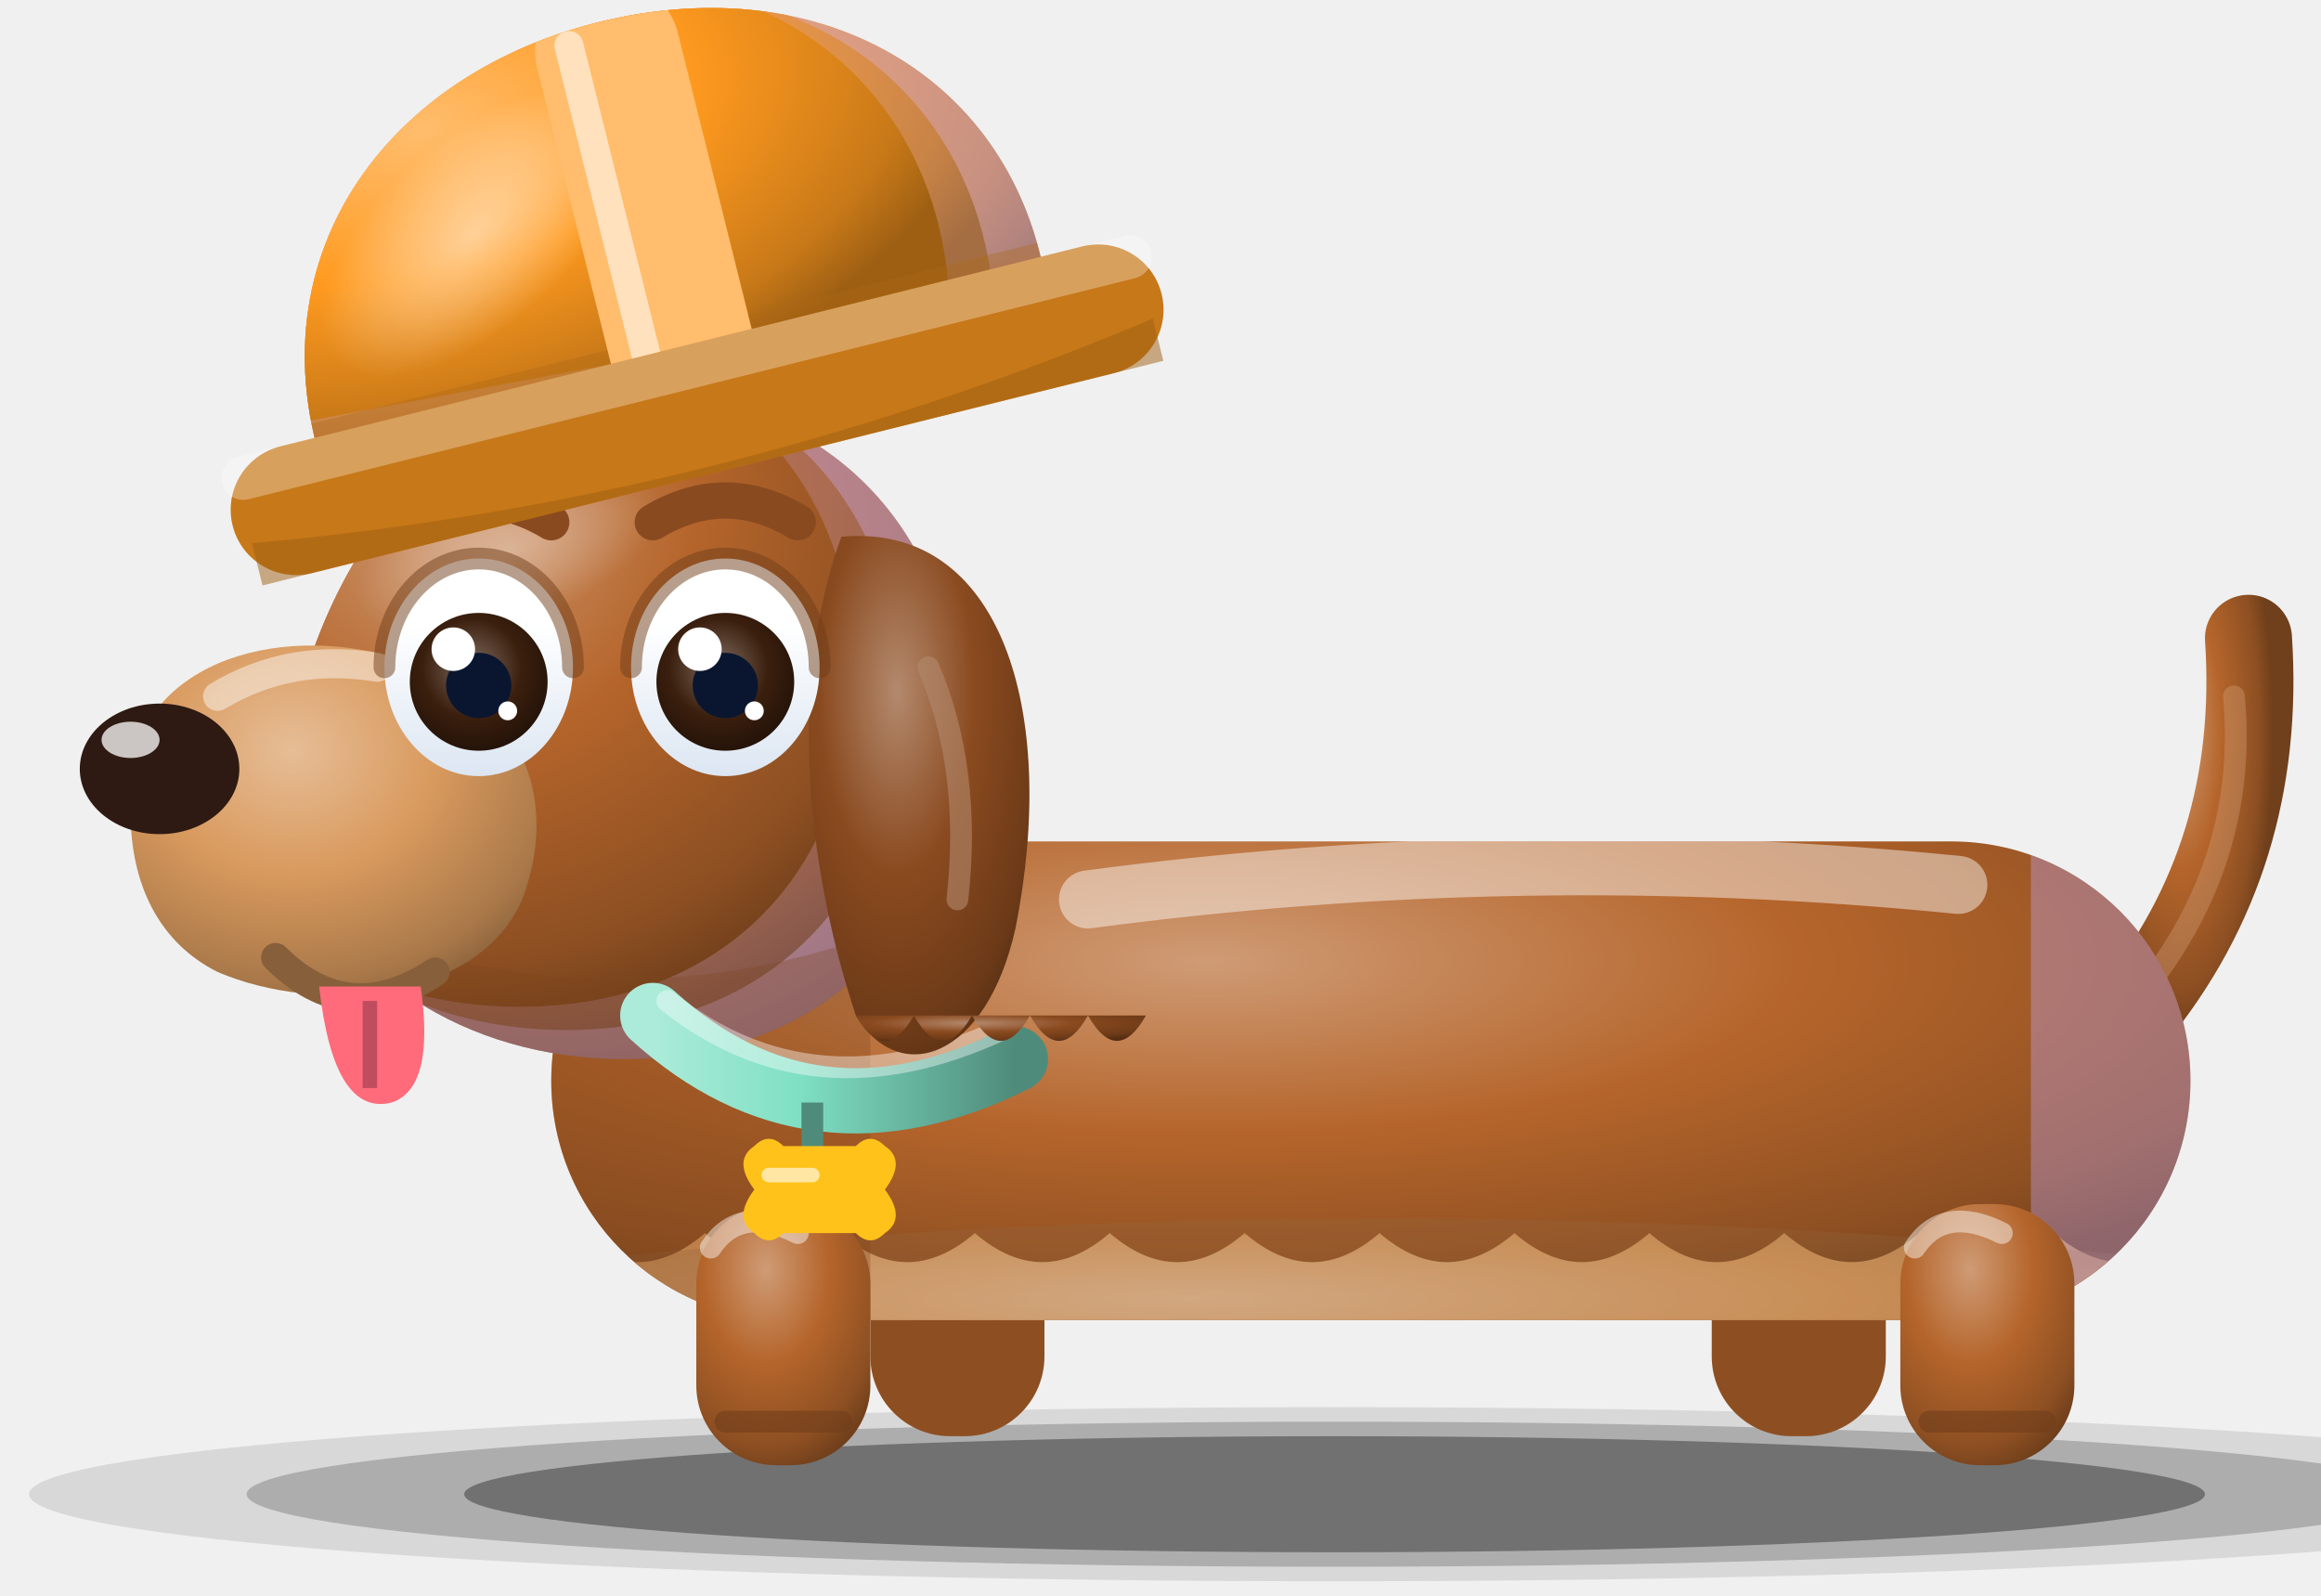
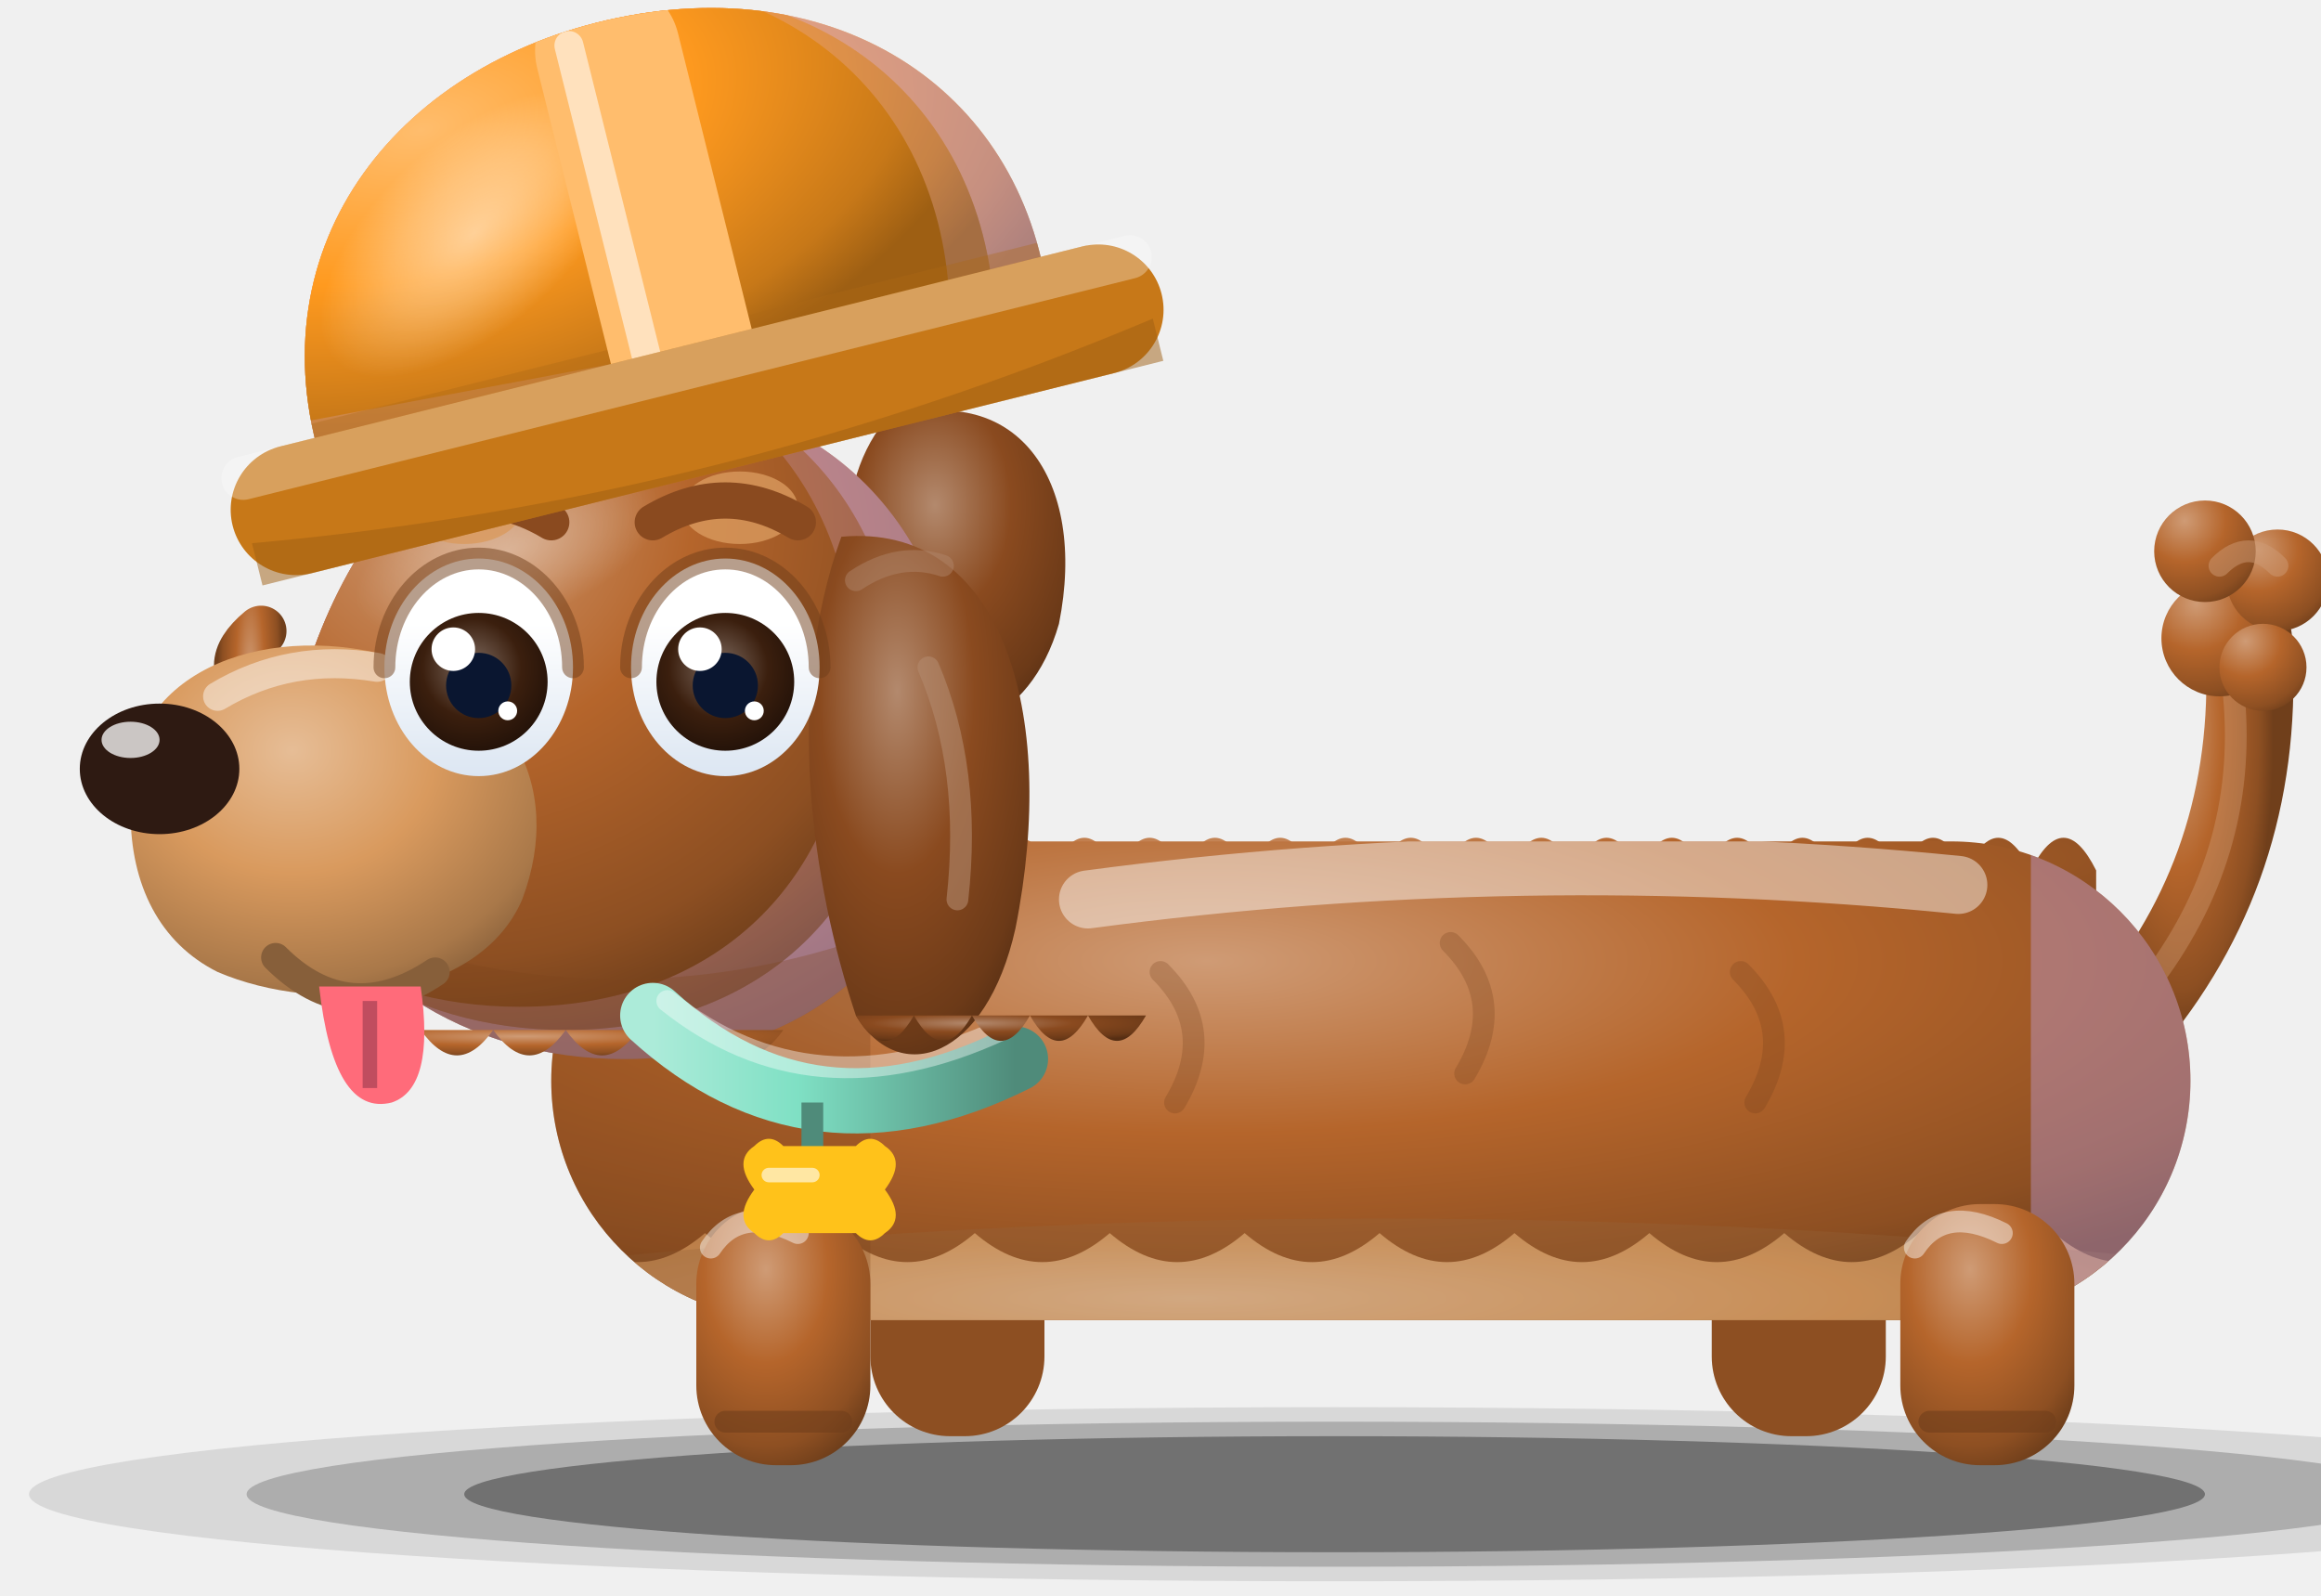
<svg xmlns="http://www.w3.org/2000/svg" viewBox="0 0 320 220" width="320" height="220">
  <defs>
    <radialGradient id="gF" cx="0.4" cy="0.25" r="0.8">
+       <stop offset="0" stop-color="#CF9B75" />
+       <stop offset=".45" stop-color="#B5652B" />
+       <stop offset=".85" stop-color="#8D4F22" />
+       <stop offset="1" stop-color="#703F1B" />
+     </radialGradient>
+     <radialGradient id="gF2" cx="0.3" cy="0.2" r="0.9">
      <stop offset="0" stop-color="#CF9B75" />
      <stop offset=".45" stop-color="#B5652B" />
      <stop offset=".85" stop-color="#8D4F22" />
      <stop offset="1" stop-color="#703F1B" />
    </radialGradient>
    <radialGradient id="gMz" cx="0.4" cy="0.3" r="0.78">
      <stop offset="0" stop-color="#E6BD96" />
      <stop offset=".45" stop-color="#D99A5E" />
      <stop offset=".85" stop-color="#A97849" />
      <stop offset="1" stop-color="#875F3A" />
    </radialGradient>
    <radialGradient id="gE" cx="0.4" cy="0.3" r="0.78">
      <stop offset="0" stop-color="#B3896D" />
      <stop offset=".45" stop-color="#8A4A1F" />
      <stop offset=".85" stop-color="#6C3A18" />
      <stop offset="1" stop-color="#562E13" />
    </radialGradient>
    <radialGradient id="gHm" cx="0.36" cy="0.28" r="0.8">
      <stop offset="0" stop-color="#FFBD6D" />
      <stop offset=".45" stop-color="#FF9A1F" />
      <stop offset=".85" stop-color="#C77818" />
      <stop offset="1" stop-color="#9E5F13" />
    </radialGradient>
    <linearGradient id="gCl" x1="0" y1="0" x2="1" y2="0">
      <stop offset="0" stop-color="#ACEBD9" />
      <stop offset=".4" stop-color="#7FE0C4" />
      <stop offset="1" stop-color="#4F8B7A" />
    </linearGradient>
    <radialGradient id="gSp" cx="0.5" cy="0.5" r="0.5">
      <stop offset="0" stop-color="#FFFFFF" stop-opacity="0.35" />
      <stop offset="0.55" stop-color="#FFFFFF" stop-opacity="0.175" />
      <stop offset="1" stop-color="#FFFFFF" stop-opacity="0" />
    </radialGradient>
    <radialGradient id="gSp2" cx="0.5" cy="0.5" r="0.5">
      <stop offset="0" stop-color="#FFFFFF" stop-opacity="0.5" />
      <stop offset="0.55" stop-color="#FFFFFF" stop-opacity="0.25" />
      <stop offset="1" stop-color="#FFFFFF" stop-opacity="0" />
    </radialGradient>
    <linearGradient id="eyw" x1="0" y1="0" x2="0" y2="1">
      <stop offset=".3" stop-color="#FFFFFF" />
      <stop offset="1" stop-color="#DCE6F2" />
    </linearGradient>
    <radialGradient id="eyi" cx=".45" cy=".4" r=".6">
      <stop offset="0" stop-color="#806D62" />
      <stop offset=".6" stop-color="#3B1F0E" />
      <stop offset="1" stop-color="#251309" />
    </radialGradient>
    <g id="ey">
      <ellipse rx="13" ry="15" fill="url(#eyw)" />
      <circle cy="2" r="9.5" fill="url(#eyi)" />
      <circle cy="2.5" r="4.5" fill="#0A1630" />
      <circle cx="-3.5" cy="-2.5" r="3" fill="#FFFFFF" />
      <circle cx="4" cy="6" r="1.3" fill="#FFFFFF" />
      <path d="M-13 0A13 15 0 0 1 13 0" fill="none" stroke="#703F1B" stroke-opacity=".5" stroke-width="3" stroke-linecap="round" />
    </g>
    <rect id="bd" x="76" y="116" width="226" height="66" rx="33" />
    <path id="hd" d="M86 54C116 54 134 76 132 104C130 130 112 146 86 146C64 146 46 134 40 116C36 100 50 54 86 54Z" />
    <path id="dm" d="M38 64C36 32 62 12 94 14C126 16 146 40 140 70Z" />
    <clipPath id="cbd">
      <use href="#bd" />
    </clipPath>
    <clipPath id="chd">
      <use href="#hd" />
    </clipPath>
    <clipPath id="cdm">
      <use href="#dm" />
    </clipPath>
  </defs>
  <g fill="#000000">
    <ellipse cx="184" cy="206" rx="180" ry="12" fill-opacity=".1" />
    <ellipse cx="184" cy="206" rx="150" ry="10" fill-opacity=".2" />
    <ellipse cx="184" cy="206" rx="120" ry="8" fill-opacity=".35" />
  </g>
  <path d="M294 140Q312 118 310 88" fill="none" stroke="url(#gF)" stroke-width="12" stroke-linecap="round" />
  <path d="M296 136Q310 118 308 96" fill="none" stroke="#CF9B75" stroke-opacity=".4" stroke-width="3" stroke-linecap="round" />
+   <g fill="url(#gF2)">
+     <circle cx="306" cy="88" r="8" />
+     <circle cx="314" cy="80" r="7" />
+     <circle cx="304" cy="76" r="7" />
+     <circle cx="312" cy="92" r="6" />
+   </g>
+   <path d="M306 78Q310 74 314 78" fill="none" stroke="#CF9B75" stroke-opacity=".5" stroke-width="3" stroke-linecap="round" />
  <rect x="236" y="162" width="24" height="36" rx="11" fill="#8D4F22" />
  <rect x="120" y="162" width="24" height="36" rx="11" fill="#8D4F22" />
+   <path d="M118 120q4.5 -9 9 0q4.5 -9 9 0q4.5 -9 9 0q4.5 -9 9 0q4.5 -9 9 0q4.5 -9 9 0q4.5 -9 9 0q4.5 -9 9 0q4.5 -9 9 0q4.5 -9 9 0q4.5 -9 9 0q4.5 -9 9 0q4.5 -9 9 0q4.5 -9 9 0q4.5 -9 9 0q4.5 -9 9 0q4.5 -9 9 0q4.5 -9 9 0q4.5 -9 9 0V130H118Z" fill="url(#gF2)" />
  <use href="#bd" fill="url(#gF)" />
  <g clip-path="url(#cbd)">
    <path d="M60 170q9.3 8 18.6 0q9.3 8 18.6 0q9.3 8 18.6 0q9.3 8 18.6 0q9.3 8 18.6 0q9.3 8 18.6 0q9.3 8 18.6 0q9.3 8 18.6 0q9.3 8 18.6 0q9.3 8 18.6 0q9.3 8 18.6 0q9.3 8 18.6 0q9.3 8 18.6 0q9.3 8 18.6 0V200H60Z" fill="url(#gMz)" />
    <path d="M60 176Q190 160 320 176V200H60Z" fill="#946940" fill-opacity=".25" />
    <path d="M150 124Q210 116 270 122" fill="none" stroke="#FFFFFF" stroke-opacity=".45" stroke-width="8" stroke-linecap="round" />
    <path d="M280 110V190H302V110Z" fill="#C7ADFF" fill-opacity=".35" />
    <path d="M60 110H120V200H60Z" fill="#7B451D" fill-opacity=".3" />
+     <path d="M160 134Q168 142 162 152M200 130Q208 138 202 148M240 134Q248 142 242 152" fill="none" stroke="#703F1B" stroke-opacity=".25" stroke-width="3" stroke-linecap="round" />
  </g>
  <rect x="262" y="166" width="24" height="36" rx="11" fill="url(#gF)" />
  <rect x="96" y="166" width="24" height="36" rx="11" fill="url(#gF)" />
  <path d="M100 196H116M266 196H282" stroke="#703F1B" stroke-opacity=".6" stroke-width="3" stroke-linecap="round" />
  <path d="M98 172Q102 166 110 170M264 172Q268 166 276 170" fill="none" stroke="#FFFFFF" stroke-opacity=".45" stroke-width="3" stroke-linecap="round" />
+   <path d="M122 58C140 52 150 66 146 86C142 100 130 104 124 96C116 84 114 68 122 58Z" fill="url(#gE)" />
  <use href="#hd" fill="url(#gF)" />
  <g clip-path="url(#chd)">
    <use href="#hd" fill="#C7ADFF" fill-opacity="0.45" />
    <use href="#hd" fill="url(#gF)" transform="translate(-8 -4)" />
    <use href="#hd" fill="#C7ADFF" fill-opacity="0.2" transform="translate(-8 -4)" />
    <use href="#hd" fill="url(#gF)" transform="translate(-14.4 -7.2)" />
    <path d="M30 120Q86 150 140 120V160H30Z" fill="#7B451D" fill-opacity=".3" />
    <ellipse cx="70" cy="76" rx="22" ry="10" transform="rotate(-20 70 76)" fill="url(#gSp)" />
  </g>
+   <path d="M48 142q5 7 10 0q5 7 10 0q5 7 10 0q5 7 10 0q5 7 10 0q5 7 10 0" fill="url(#gF)" />
+   <path d="M38 118q-6-6 0-12q-7-4-2-10q-6-4 0-9" fill="none" stroke="url(#gF2)" stroke-width="7" stroke-linecap="round" />
  <path d="M90 140Q112 160 140 146" fill="none" stroke="url(#gCl)" stroke-width="9" stroke-linecap="round" />
  <path d="M92 138Q112 154 138 142" fill="none" stroke="#FFFFFF" stroke-opacity=".4" stroke-width="3" stroke-linecap="round" />
  <path d="M116 74C138 72 146 98 140 128C136 146 124 150 118 140C112 122 108 96 116 74Z" fill="url(#gE)" />
  <path d="M118 140q4 7 8 0q4 7 8 0q4 7 8 0q4 7 8 0q4 7 8 0" fill="url(#gE)" />
  <path d="M128 92Q134 106 132 124" fill="none" stroke="#B3896D" stroke-opacity=".6" stroke-width="3" stroke-linecap="round" />
+   <path d="M118 80Q124 76 130 78" fill="none" stroke="#B3896D" stroke-opacity=".45" stroke-width="3" stroke-linecap="round" />
  <path d="M18 112C16 94 34 86 52 90C70 94 78 108 72 124C66 138 44 140 30 134C22 130 18 122 18 112Z" fill="url(#gMz)" />
  <path d="M30 96Q40 90 52 92" fill="none" stroke="#FFFFFF" stroke-opacity=".45" stroke-width="4" stroke-linecap="round" />
  <g id="face">
    <path d="M38 132Q48 142 60 134" fill="none" stroke="#875F3A" stroke-width="4" stroke-linecap="round" />
    <path d="M44 136Q46 154 54 152Q60 150 58 136Z" fill="#FF6B7A" />
    <path d="M51 138V150" stroke="#4A1430" stroke-opacity=".35" stroke-width="2" />
    <ellipse cx="22" cy="106" rx="11" ry="9" fill="#2E1A12" />
    <ellipse cx="18" cy="102" rx="4" ry="2.5" fill="#FFFFFF" fill-opacity=".75" />
+     <g fill="#D99A5E" fill-opacity=".8">
+       <ellipse cx="64" cy="70" rx="8" ry="5" />
+       <ellipse cx="102" cy="70" rx="8" ry="5" />
+     </g>
    <use href="#ey" transform="translate(66 92)" />
    <use href="#ey" transform="translate(100 92)" />
    <path d="M56 72Q66 66 76 72M90 72Q100 66 110 72" fill="none" stroke="#8A4A1F" stroke-width="5" stroke-linecap="round" />
  </g>
  <g transform="translate(2 -12) rotate(-14 90 52)">
    <use href="#dm" fill="url(#gHm)" />
    <g clip-path="url(#cdm)">
      <use href="#dm" fill="#C7ADFF" fill-opacity="0.45" />
      <use href="#dm" fill="url(#gHm)" transform="translate(-7 -4)" />
      <use href="#dm" fill="#C7ADFF" fill-opacity="0.2" transform="translate(-7 -4)" />
      <use href="#dm" fill="url(#gHm)" transform="translate(-12.6 -7.2)" />
      <path d="M30 58H150V74H30Z" fill="#AD6915" fill-opacity=".35" />
      <ellipse cx="66" cy="38" rx="26" ry="13" transform="rotate(-28 66 38)" fill="url(#gSp2)" />
      <rect x="80" y="8" width="20" height="66" rx="10" fill="#FFBD6D" />
      <path d="M85 16V60" stroke="#FFFFFF" stroke-opacity=".55" stroke-width="4" stroke-linecap="round" />
    </g>
    <rect x="24" y="60" width="132" height="18" rx="9" fill="#C77818" />
    <rect x="24" y="60" width="132" height="6" rx="3" fill="#FFFFFF" fill-opacity=".3" />
    <path d="M26 72Q90 82 154 72V78H26Z" fill="#9E5F13" fill-opacity=".5" />
  </g>
  <path d="M112 152V160" stroke="#4F8B7A" stroke-width="3" />
  <path d="M104 164Q101 160 104 158Q106 156 108 158H118Q120 156 122 158Q125 160 122 164Q125 168 122 170Q120 172 118 170H108Q106 172 104 170Q101 168 104 164Z" fill="#FFC21A" />
  <path d="M106 162H112" stroke="#FFFFFF" stroke-opacity=".6" stroke-width="2" stroke-linecap="round" />
</svg>
